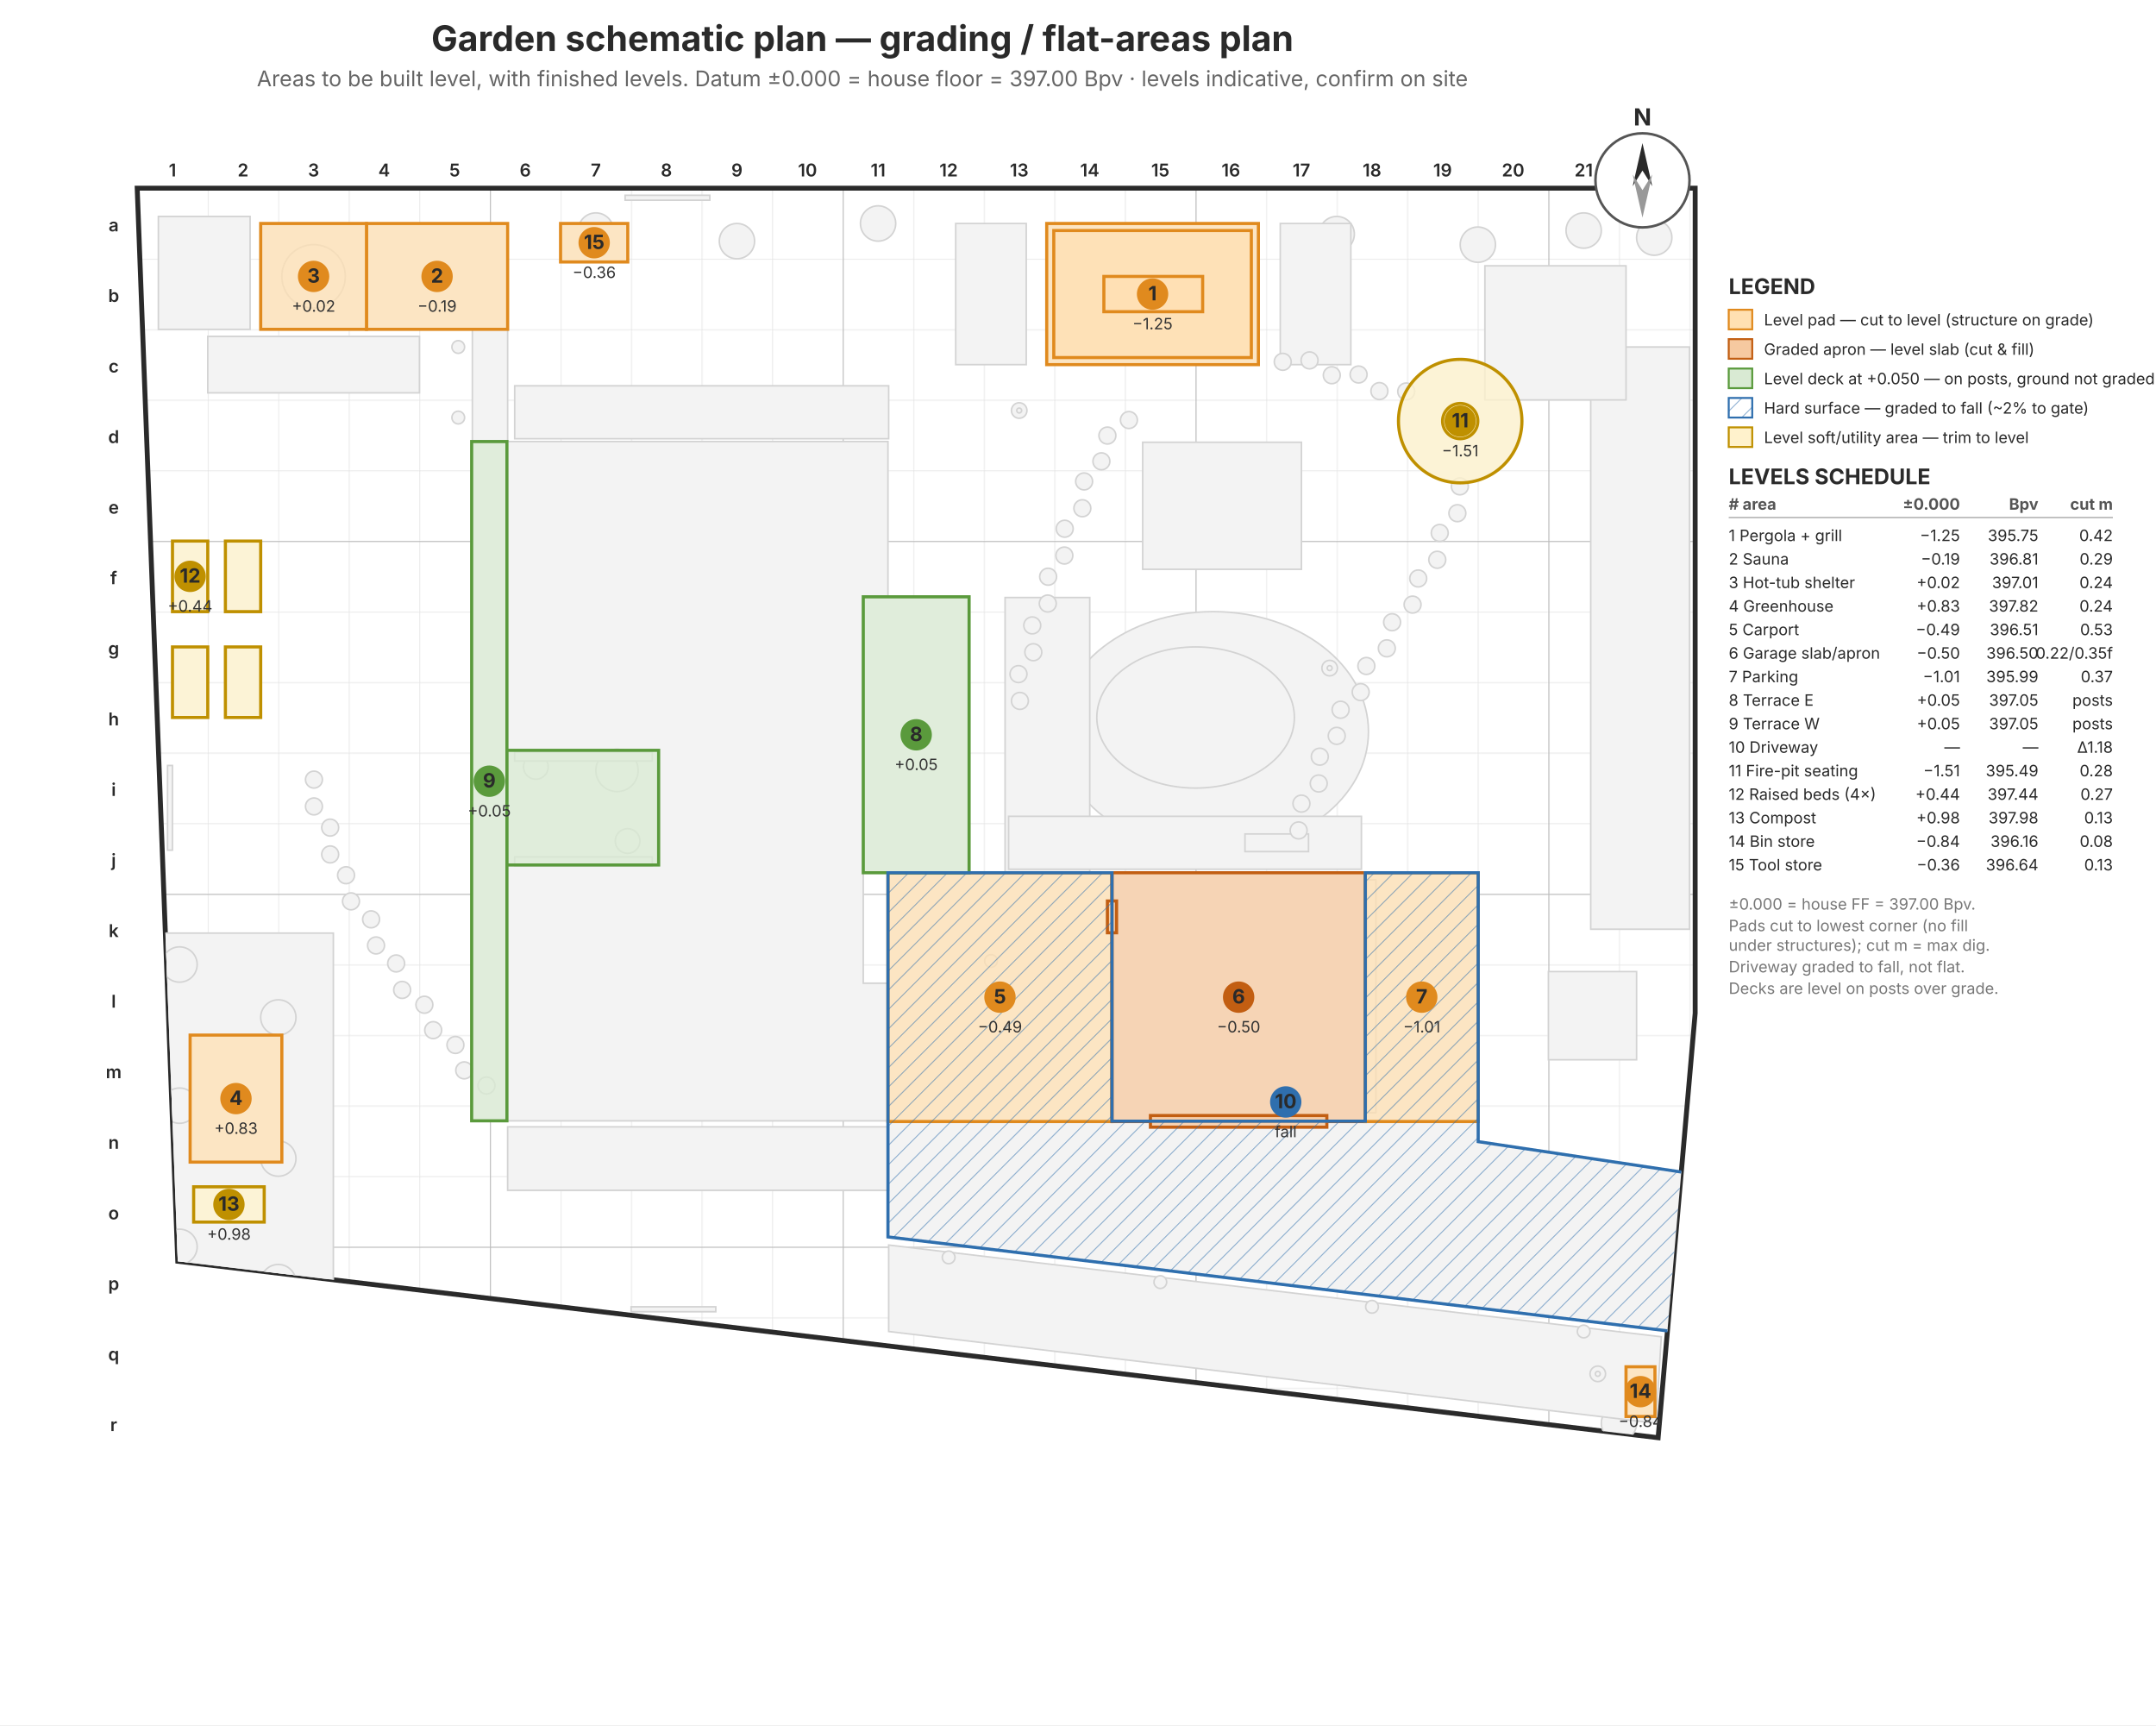
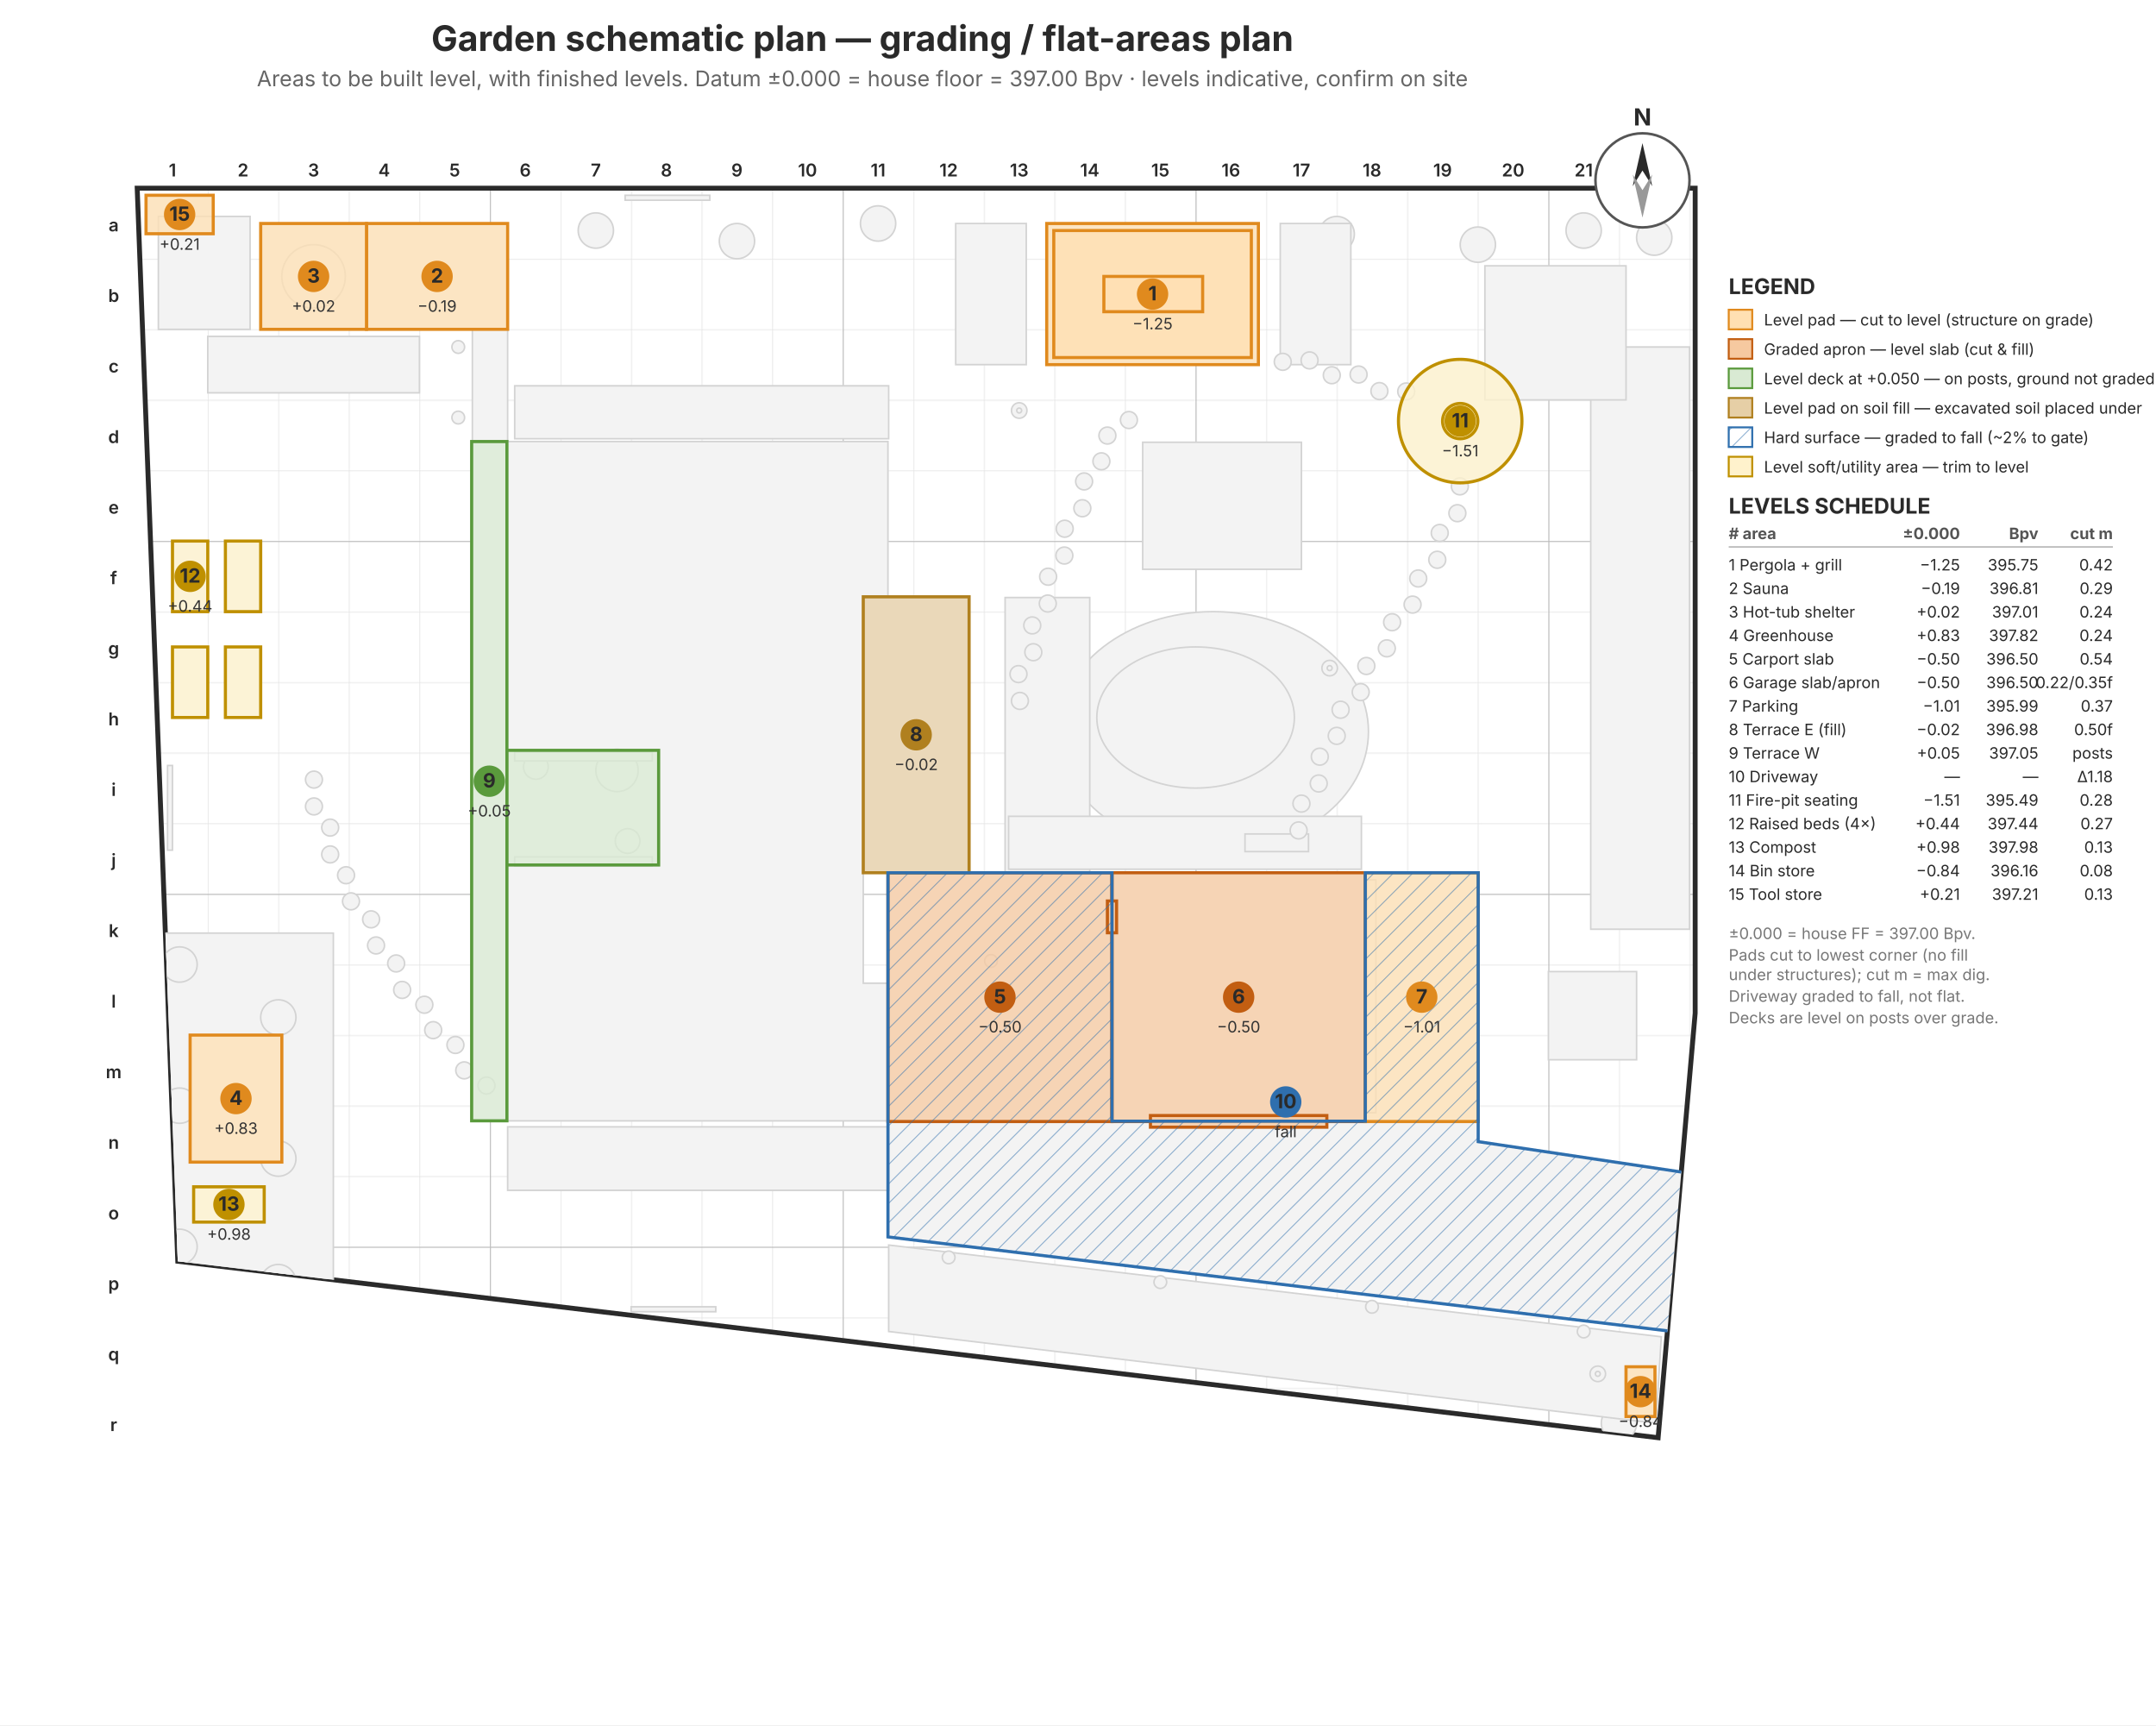
<svg xmlns="http://www.w3.org/2000/svg" viewBox="0 0 1100 880" font-family="-apple-system, BlinkMacSystemFont, sans-serif">
  <defs>
    <pattern id="cellgrid" width="36" height="36" patternUnits="userSpaceOnUse">
      <path d="M 36 0 L 0 0 0 36" fill="none" stroke="#e2e2e2" stroke-width="0.6" />
    </pattern>
    <pattern id="majorgrid" x="0" y="0" width="180" height="180" patternUnits="userSpaceOnUse">
      <rect width="180" height="180" fill="url(#cellgrid)" />
      <path d="M 180 0 L 0 0 0 180" fill="none" stroke="#bcbcbc" stroke-width="1" />
    </pattern>
    <pattern id="fallhatch" width="7" height="7" patternUnits="userSpaceOnUse" patternTransform="rotate(45)">
      <line x1="0" y1="0" x2="0" y2="7" stroke="#2f6fae" stroke-width="1" opacity="0.5" />
    </pattern>
    <clipPath id="plotShape">
      <polygon points="0,0 794.88,0 794.88,420.84 775.98,637.38 20.7,547.38" />
    </clipPath>
  </defs>
  <style>
    text { font-family: -apple-system, sans-serif; fill: #2a2a2a; }
    .title { font-size: 18px; font-weight: 700; text-anchor: middle; }
    .subtitle { font-size: 11px; fill: #666; text-anchor: middle; }
    .axis { font-size: 9px; fill: #777; text-anchor: middle; font-weight: 600; }
    .tag { font-size: 10px; font-weight: 700; text-anchor: middle; }
    .zlvl { font-size: 8px; text-anchor: middle; fill: #333; }
    .ctxlbl { font-size: 8px; fill: #aaa; text-anchor: middle; }
    .panelh { font-size: 11px; font-weight: 700; }
    .th { font-size: 8px; fill: #555; font-weight: 700; }
    .td { font-size: 8px; }
    .note { font-size: 8px; fill: #777; }
  </style>
  <rect x="0" y="0" width="1100" height="880" fill="white" />
  <text x="440" y="26" class="title">Garden schematic plan — grading / flat-areas plan</text>
  <text x="440" y="44" class="subtitle">Areas to be built level, with finished levels. Datum ±0.000 = house floor = 397.00 Bpv · levels indicative, confirm on site</text>
  <g transform="translate(70, 96)">
    <g clip-path="url(#plotShape)">
      <rect x="-50" y="-10" width="900" height="720" fill="url(#majorgrid)" />
    </g>
    <polygon points="0,0 794.88,0 794.88,420.84 775.98,637.38 20.7,547.38" fill="none" stroke="#2a2a2a" stroke-width="2.5" />
    <g class="axis">
      <text x="18" y="-6">1</text>
      <text x="54" y="-6">2</text>
      <text x="90" y="-6">3</text>
      <text x="126" y="-6">4</text>
      <text x="162" y="-6">5</text>
      <text x="198" y="-6">6</text>
      <text x="234" y="-6">7</text>
      <text x="270" y="-6">8</text>
      <text x="306" y="-6">9</text>
      <text x="342" y="-6">10</text>
      <text x="378" y="-6">11</text>
      <text x="414" y="-6">12</text>
      <text x="450" y="-6">13</text>
      <text x="486" y="-6">14</text>
      <text x="522" y="-6">15</text>
      <text x="558" y="-6">16</text>
      <text x="594" y="-6">17</text>
      <text x="630" y="-6">18</text>
      <text x="666" y="-6">19</text>
      <text x="702" y="-6">20</text>
      <text x="738" y="-6">21</text>
      <text x="774" y="-6">22</text>
    </g>
    <g class="axis">
      <text x="-12" y="22">a</text>
      <text x="-12" y="58">b</text>
      <text x="-12" y="94">c</text>
      <text x="-12" y="130">d</text>
      <text x="-12" y="166">e</text>
      <text x="-12" y="202">f</text>
      <text x="-12" y="238">g</text>
      <text x="-12" y="274">h</text>
      <text x="-12" y="310">i</text>
      <text x="-12" y="346">j</text>
      <text x="-12" y="382">k</text>
      <text x="-12" y="418">l</text>
      <text x="-12" y="454">m</text>
      <text x="-12" y="490">n</text>
      <text x="-12" y="526">o</text>
      <text x="-12" y="562">p</text>
      <text x="-12" y="598">q</text>
      <text x="-12" y="634">r</text>
    </g>
    <g clip-path="url(#plotShape)" fill="#f3f3f3" stroke="#d3d3d3" stroke-width="0.8">
      <polygon points="188.64,129.24 383.04,129.24 383.04,208.44 370.44,208.44 370.44,405.54 383.04,405.54 383.04,475.74 188.64,475.74 188.64,345.24 266.04,345.24 266.04,286.74 188.64,286.74" />
      <rect x="170.64" y="129.24" width="18" height="346.5" />
      <rect x="188.64" y="286.74" width="77.4" height="58.5" />
      <rect x="370.44" y="208.44" width="54" height="140.76" />
      <rect x="171" y="72" width="18" height="57.06" />
      <rect x="383.04" y="349.2" width="114.3" height="126.9" />
      <rect x="497.34" y="349.2" width="129.24" height="126.9" />
      <rect x="516.96" y="473.04" width="90" height="5.94" />
      <rect x="495" y="363.6" width="4.68" height="16.2" />
      <rect x="626.58" y="349.2" width="57.6" height="126.9" />
      <polygon points="383.04,349.2 497.34,349.2 497.34,475.92 626.58,475.92 626.58,349.2 684.18,349.2 684.18,486.36 788.94,502.02 781.92,583.02 383.04,534.96" />
      <line x1="788.94" y1="502.02" x2="781.92" y2="583.02" />
      <rect x="759.6" y="601.2" width="14.76" height="25.38" />
      <rect x="720" y="399.6" width="45" height="45" />
      <ellipse cx="549" cy="277.2" rx="79.2" ry="61.2" />
      <ellipse cx="540" cy="270" rx="50.4" ry="36" />
      <circle cx="675" cy="118.8" r="31.5" />
      <circle cx="675" cy="118.8" r="9" />
      <circle cx="675" cy="118.8" r="5.76" />
      <circle cx="234" cy="21.6" r="9" />
      <circle cx="306" cy="27" r="9" />
      <circle cx="378" cy="18" r="9" />
      <circle cx="612" cy="23.4" r="9" />
      <circle cx="684" cy="28.8" r="9" />
      <circle cx="738" cy="21.6" r="9" />
      <circle cx="774" cy="25.2" r="9" />
      <circle cx="765" cy="144" r="9" />
      <circle cx="765" cy="216" r="9" />
      <circle cx="765" cy="288" r="9" />
      <circle cx="765" cy="360" r="9" />
      <circle cx="756" cy="594" r="9" />
      <circle cx="756" cy="630" r="9" />
      <rect x="117" y="18" width="72" height="54" />
      <rect x="63" y="18" width="54" height="54" />
-       <rect x="216" y="18" width="34.29" height="19.62" />
+       <rect x="4.5" y="3.6" width="34.29" height="19.62" />
      <circle cx="90" cy="45" r="16.2" />
      <rect x="464.04" y="18" width="108" height="72" />
      <rect x="467.64" y="21.6" width="100.8" height="64.8" />
      <rect x="493.2" y="45" width="50.4" height="18" />
      <rect x="18" y="180" width="18" height="36" />
      <rect x="18" y="234" width="18" height="36" />
      <rect x="45" y="180" width="18" height="36" />
      <rect x="45" y="234" width="18" height="36" />
      <rect x="248.94" y="3.6" width="43.2" height="2.52" />
      <rect x="15.48" y="294.48" width="2.52" height="43.2" />
      <rect x="252" y="570.6" width="43.2" height="2.52" />
      <rect x="3.6" y="383.4" width="93.6" height="190.8" />
      <rect x="0" y="379.98" width="100.08" height="199.98" />
      <circle cx="21.6" cy="396" r="9" />
      <circle cx="72" cy="423" r="9" />
      <circle cx="21.6" cy="468" r="9" />
      <circle cx="72" cy="495" r="9" />
      <circle cx="21.6" cy="540" r="9" />
      <circle cx="72" cy="558" r="9" />
      <rect x="27" y="432" width="46.8" height="64.8" />
      <rect x="28.8" y="509.4" width="36" height="18" />
      <rect x="442.8" y="208.8" width="43.2" height="140.4" />
      <rect x="513" y="129.6" width="81" height="64.8" />
      <rect x="10.8" y="14.4" width="46.8" height="57.6" />
      <rect x="36" y="75.6" width="108" height="28.8" />
      <rect x="417.6" y="18" width="36" height="72" />
      <rect x="583.2" y="18" width="36" height="72" />
      <polygon points="383.4,539.1 777.6,585.9 774.9,630 383.4,583.2" />
      <rect x="741.6" y="81" width="50.4" height="297" />
      <circle cx="203.4" cy="295.2" r="6.3" />
      <circle cx="244.8" cy="297" r="10.8" />
      <circle cx="250.2" cy="333" r="6.3" />
      <rect x="192.6" y="100.8" width="190.8" height="27" />
      <rect x="189" y="478.8" width="194.4" height="32.4" />
      <rect x="444.6" y="320.4" width="180" height="27" />
      <rect x="627.48" y="352.8" width="4.5" height="118.8" />
      <rect x="192.6" y="287.64" width="70.2" height="4.5" />
      <rect x="192.6" y="341.1" width="70.2" height="4.5" />
      <rect x="565.2" y="329.4" width="32.4" height="9" />
      <rect x="687.6" y="39.6" width="72" height="68.4" />
      <circle cx="178.2" cy="457.74" r="4.32" />
      <circle cx="166.86" cy="450" r="4.32" />
      <circle cx="162.36" cy="437.04" r="4.32" />
      <circle cx="151.02" cy="429.48" r="4.32" />
      <circle cx="146.52" cy="416.52" r="4.32" />
      <circle cx="135.18" cy="408.96" r="4.32" />
      <circle cx="132.12" cy="395.46" r="4.32" />
      <circle cx="121.86" cy="386.28" r="4.32" />
      <circle cx="119.34" cy="372.96" r="4.32" />
      <circle cx="109.08" cy="363.78" r="4.32" />
      <circle cx="106.56" cy="350.46" r="4.32" />
      <circle cx="98.46" cy="339.84" r="4.32" />
      <circle cx="98.46" cy="326.16" r="4.32" />
      <circle cx="90.18" cy="315.36" r="4.32" />
      <circle cx="90.18" cy="301.68" r="4.32" />
      <circle cx="450.36" cy="261.54" r="4.32" />
      <circle cx="449.64" cy="247.86" r="4.32" />
      <circle cx="457.2" cy="236.7" r="4.32" />
      <circle cx="456.66" cy="223.02" r="4.32" />
      <circle cx="464.58" cy="211.86" r="4.32" />
      <circle cx="464.76" cy="198.18" r="4.32" />
      <circle cx="473.04" cy="187.38" r="4.32" />
      <circle cx="473.22" cy="173.7" r="4.32" />
      <circle cx="482.22" cy="163.26" r="4.32" />
      <circle cx="483.12" cy="149.58" r="4.32" />
      <circle cx="491.94" cy="139.32" r="4.32" />
      <circle cx="495" cy="126.18" r="4.32" />
      <circle cx="505.98" cy="118.26" r="4.32" />
      <circle cx="584.46" cy="88.56" r="4.32" />
      <circle cx="598.14" cy="87.84" r="4.32" />
      <circle cx="609.48" cy="95.4" r="4.32" />
      <circle cx="623.16" cy="95.04" r="4.32" />
      <circle cx="633.78" cy="103.5" r="4.32" />
      <circle cx="647.46" cy="103.68" r="4.32" />
      <circle cx="674.82" cy="152.1" r="4.32" />
      <circle cx="673.56" cy="165.78" r="4.32" />
      <circle cx="664.56" cy="175.86" r="4.32" />
      <circle cx="663.3" cy="189.54" r="4.32" />
      <circle cx="653.58" cy="199.08" r="4.32" />
      <circle cx="650.7" cy="212.4" r="4.32" />
      <circle cx="640.26" cy="221.4" r="4.32" />
      <circle cx="637.56" cy="234.72" r="4.32" />
      <circle cx="627.12" cy="243.72" r="4.32" />
      <circle cx="624.24" cy="257.04" r="4.32" />
      <circle cx="613.98" cy="266.04" r="4.32" />
      <circle cx="612" cy="279.36" r="4.32" />
      <circle cx="603.36" cy="289.98" r="4.32" />
      <circle cx="602.82" cy="303.66" r="4.32" />
      <circle cx="594" cy="313.92" r="4.32" />
      <circle cx="592.56" cy="327.6" r="4.32" />
      <circle cx="414" cy="545.4" r="3.24" />
      <circle cx="522" cy="558" r="3.24" />
      <circle cx="630" cy="570.6" r="3.24" />
      <circle cx="738" cy="583.2" r="3.24" />
      <circle cx="163.8" cy="81" r="3.24" />
      <circle cx="163.8" cy="117" r="3.24" />
      <circle cx="435.6" cy="394.2" r="3.24" />
      <circle cx="745.2" cy="604.8" r="3.96" />
      <circle cx="745.2" cy="604.8" r="1.26" />
      <circle cx="608.4" cy="244.8" r="3.96" />
      <circle cx="608.4" cy="244.8" r="1.26" />
      <circle cx="450" cy="113.4" r="3.96" />
      <circle cx="450" cy="113.4" r="1.26" />
    </g>
    <g clip-path="url(#plotShape)">
      <rect x="464.04" y="18" width="108" height="72" fill="#ffe0b2" fill-opacity="0.75" stroke="#e08a1e" stroke-width="1.6" />
      <rect x="467.64" y="21.6" width="100.8" height="64.8" fill="#ffe0b2" fill-opacity="0.75" stroke="#e08a1e" stroke-width="1.6" />
      <rect x="493.2" y="45" width="50.4" height="18" fill="#ffe0b2" fill-opacity="0.75" stroke="#e08a1e" stroke-width="1.6" />
      <rect x="117" y="18" width="72" height="54" fill="#ffe0b2" fill-opacity="0.75" stroke="#e08a1e" stroke-width="1.6" />
      <rect x="63" y="18" width="54" height="54" fill="#ffe0b2" fill-opacity="0.75" stroke="#e08a1e" stroke-width="1.6" />
      <rect x="27" y="432" width="46.8" height="64.8" fill="#ffe0b2" fill-opacity="0.75" stroke="#e08a1e" stroke-width="1.6" />
-       <rect x="383.04" y="349.2" width="114.3" height="126.9" fill="#ffe0b2" fill-opacity="0.75" stroke="#e08a1e" stroke-width="1.6" />
+       <rect x="383.04" y="349.2" width="114.3" height="126.9" fill="#f6c9a0" fill-opacity="0.75" stroke="#c25e12" stroke-width="1.6" />
      <rect x="497.34" y="349.2" width="129.24" height="126.9" fill="#f6c9a0" fill-opacity="0.75" stroke="#c25e12" stroke-width="1.6" />
      <rect x="516.96" y="473.04" width="90" height="5.94" fill="#f6c9a0" fill-opacity="0.75" stroke="#c25e12" stroke-width="1.6" />
      <rect x="495" y="363.6" width="4.68" height="16.2" fill="#f6c9a0" fill-opacity="0.75" stroke="#c25e12" stroke-width="1.6" />
      <rect x="626.58" y="349.2" width="57.6" height="126.9" fill="#ffe0b2" fill-opacity="0.75" stroke="#e08a1e" stroke-width="1.6" />
-       <rect x="370.44" y="208.44" width="54" height="140.76" fill="#d9ead3" fill-opacity="0.75" stroke="#5a9a3c" stroke-width="1.6" />
+       <rect x="370.44" y="208.44" width="54" height="140.76" fill="#e6cfa6" fill-opacity="0.75" stroke="#b0801f" stroke-width="1.6" />
      <rect x="170.64" y="129.24" width="18" height="346.5" fill="#d9ead3" fill-opacity="0.75" stroke="#5a9a3c" stroke-width="1.6" />
      <rect x="188.64" y="286.74" width="77.4" height="58.5" fill="#d9ead3" fill-opacity="0.75" stroke="#5a9a3c" stroke-width="1.6" />
      <polygon points="383.04,349.2 497.34,349.2 497.34,475.92 626.58,475.92 626.58,349.2 684.18,349.2 684.18,486.36 788.94,502.02 781.92,583.02 383.04,534.96" fill="url(#fallhatch)" stroke="#2f6fae" stroke-width="1.6" />
      <circle cx="675" cy="118.8" r="31.5" fill="#fff2cc" fill-opacity="0.75" stroke="#bf9000" stroke-width="1.6" />
      <circle cx="675" cy="118.8" r="9" fill="#fff2cc" fill-opacity="0.75" stroke="#bf9000" stroke-width="1.6" />
      <circle cx="675" cy="118.8" r="5.76" fill="#fff2cc" fill-opacity="0.75" stroke="#bf9000" stroke-width="1.6" />
      <rect x="18" y="180" width="18" height="36" fill="#fff2cc" fill-opacity="0.75" stroke="#bf9000" stroke-width="1.6" />
      <rect x="18" y="234" width="18" height="36" fill="#fff2cc" fill-opacity="0.75" stroke="#bf9000" stroke-width="1.6" />
      <rect x="45" y="180" width="18" height="36" fill="#fff2cc" fill-opacity="0.75" stroke="#bf9000" stroke-width="1.6" />
      <rect x="45" y="234" width="18" height="36" fill="#fff2cc" fill-opacity="0.75" stroke="#bf9000" stroke-width="1.6" />
      <rect x="28.8" y="509.4" width="36" height="18" fill="#fff2cc" fill-opacity="0.75" stroke="#bf9000" stroke-width="1.6" />
      <rect x="759.6" y="601.2" width="14.76" height="25.38" fill="#ffe0b2" fill-opacity="0.75" stroke="#e08a1e" stroke-width="1.6" />
-       <rect x="216" y="18" width="34.29" height="19.62" fill="#ffe0b2" fill-opacity="0.75" stroke="#e08a1e" stroke-width="1.6" />
+       <rect x="4.5" y="3.6" width="34.29" height="19.62" fill="#ffe0b2" fill-opacity="0.75" stroke="#e08a1e" stroke-width="1.6" />
    </g>
    <circle cx="518.04" cy="54" r="8" fill="#e08a1e" />
    <text x="518.04" y="57.2" class="tag" fill="#fff">1</text>
    <text x="518.04" y="72" class="zlvl">−1.25</text>
    <circle cx="153" cy="45" r="8" fill="#e08a1e" />
    <text x="153" y="48.2" class="tag" fill="#fff">2</text>
    <text x="153" y="63" class="zlvl">−0.19</text>
    <circle cx="90" cy="45" r="8" fill="#e08a1e" />
    <text x="90" y="48.2" class="tag" fill="#fff">3</text>
    <text x="90" y="63" class="zlvl">+0.02</text>
    <circle cx="50.4" cy="464.4" r="8" fill="#e08a1e" />
    <text x="50.4" y="467.6" class="tag" fill="#fff">4</text>
    <text x="50.4" y="482.4" class="zlvl">+0.83</text>
-     <circle cx="440.19" cy="412.65" r="8" fill="#e08a1e" />
+     <circle cx="440.19" cy="412.65" r="8" fill="#c25e12" />
    <text x="440.19" y="415.85" class="tag" fill="#fff">5</text>
-     <text x="440.19" y="430.65" class="zlvl">−0.49</text>
+     <text x="440.19" y="430.65" class="zlvl">−0.50</text>
    <circle cx="561.96" cy="412.65" r="8" fill="#c25e12" />
    <text x="561.96" y="415.85" class="tag" fill="#fff">6</text>
    <text x="561.96" y="430.65" class="zlvl">−0.50</text>
    <circle cx="655.38" cy="412.65" r="8" fill="#e08a1e" />
    <text x="655.38" y="415.85" class="tag" fill="#fff">7</text>
    <text x="655.38" y="430.65" class="zlvl">−1.01</text>
-     <circle cx="397.44" cy="278.82" r="8" fill="#5a9a3c" />
+     <circle cx="397.44" cy="278.82" r="8" fill="#b0801f" />
    <text x="397.44" y="282.02" class="tag" fill="#fff">8</text>
-     <text x="397.44" y="296.82" class="zlvl">+0.05</text>
+     <text x="397.44" y="296.82" class="zlvl">−0.02</text>
    <circle cx="179.64" cy="302.49" r="8" fill="#5a9a3c" />
    <text x="179.64" y="305.69" class="tag" fill="#fff">9</text>
    <text x="179.64" y="320.49" class="zlvl">+0.05</text>
    <circle cx="585.99" cy="466.11" r="8" fill="#2f6fae" />
    <text x="585.99" y="469.31" class="tag" fill="#fff">10</text>
    <text x="585.99" y="484.11" class="zlvl">fall</text>
    <circle cx="675" cy="118.8" r="8" fill="#bf9000" />
    <text x="675" y="122" class="tag" fill="#fff">11</text>
    <text x="675" y="136.8" class="zlvl">−1.51</text>
    <circle cx="27" cy="198" r="8" fill="#bf9000" />
    <text x="27" y="201.2" class="tag" fill="#fff">12</text>
    <text x="27" y="216" class="zlvl">+0.44</text>
    <circle cx="46.8" cy="518.4" r="8" fill="#bf9000" />
    <text x="46.8" y="521.6" class="tag" fill="#fff">13</text>
    <text x="46.8" y="536.4" class="zlvl">+0.98</text>
    <circle cx="766.98" cy="613.89" r="8" fill="#e08a1e" />
    <text x="766.98" y="617.09" class="tag" fill="#fff">14</text>
    <text x="766.98" y="631.89" class="zlvl">−0.84</text>
-     <circle cx="233.15" cy="27.81" r="8" fill="#e08a1e" />
-     <text x="233.15" y="31.01" class="tag" fill="#fff">15</text>
-     <text x="233.15" y="45.81" class="zlvl">−0.36</text>
+     <circle cx="21.65" cy="13.41" r="8" fill="#e08a1e" />
+     <text x="21.65" y="16.61" class="tag" fill="#fff">15</text>
+     <text x="21.65" y="31.41" class="zlvl">+0.21</text>
  </g>
  <g transform="translate(838, 92)">
    <circle cx="0" cy="0" r="24" fill="white" stroke="#555" stroke-width="1.3" />
    <path d="M 0 -19 L 5 3 L 0 -5 L -5 3 Z" fill="#2a2a2a" />
    <path d="M 0 5 L 5 -3 L 0 19 L -5 -3 Z" fill="#999" />
    <text x="0" y="-28" font-size="12" font-weight="700" text-anchor="middle">N</text>
  </g>
  <g transform="translate(882, 150)">
    <text x="0" y="0" class="panelh">LEGEND</text>
    <rect x="0" y="8" width="12" height="10" fill="#ffe0b2" stroke="#e08a1e" stroke-width="1" />
    <text x="18" y="16" class="td">Level pad — cut to level (structure on grade)</text>
    <rect x="0" y="23" width="12" height="10" fill="#f6c9a0" stroke="#c25e12" stroke-width="1" />
    <text x="18" y="31" class="td">Graded apron — level slab (cut &amp; fill)</text>
    <rect x="0" y="38" width="12" height="10" fill="#d9ead3" stroke="#5a9a3c" stroke-width="1" />
    <text x="18" y="46" class="td">Level deck at +0.050 — on posts, ground not graded</text>
-     <rect x="0" y="53" width="12" height="10" fill="url(#fallhatch)" stroke="#2f6fae" stroke-width="1" />
-     <text x="18" y="61" class="td">Hard surface — graded to fall (~2% to gate)</text>
-     <rect x="0" y="68" width="12" height="10" fill="#fff2cc" stroke="#bf9000" stroke-width="1" />
-     <text x="18" y="76" class="td">Level soft/utility area — trim to level</text>
-     <text x="0" y="97" class="panelh">LEVELS SCHEDULE</text>
-     <text x="0" y="110" class="th">#  area</text>
-     <text x="118" y="110" class="th" text-anchor="end">±0.000</text>
-     <text x="158" y="110" class="th" text-anchor="end">Bpv</text>
-     <text x="196" y="110" class="th" text-anchor="end">cut m</text>
-     <line x1="0" y1="114" x2="196" y2="114" stroke="#bbb" stroke-width="0.8" />
-     <text x="0" y="126" class="td">1  Pergola + grill</text>
-     <text x="118" y="126" class="td" text-anchor="end">−1.25</text>
-     <text x="158" y="126" class="td" text-anchor="end">395.75</text>
-     <text x="196" y="126" class="td" text-anchor="end">0.42</text>
-     <text x="0" y="138" class="td">2  Sauna</text>
-     <text x="118" y="138" class="td" text-anchor="end">−0.19</text>
-     <text x="158" y="138" class="td" text-anchor="end">396.81</text>
-     <text x="196" y="138" class="td" text-anchor="end">0.29</text>
-     <text x="0" y="150" class="td">3  Hot-tub shelter</text>
-     <text x="118" y="150" class="td" text-anchor="end">+0.02</text>
-     <text x="158" y="150" class="td" text-anchor="end">397.01</text>
-     <text x="196" y="150" class="td" text-anchor="end">0.24</text>
-     <text x="0" y="162" class="td">4  Greenhouse</text>
-     <text x="118" y="162" class="td" text-anchor="end">+0.83</text>
-     <text x="158" y="162" class="td" text-anchor="end">397.82</text>
-     <text x="196" y="162" class="td" text-anchor="end">0.24</text>
-     <text x="0" y="174" class="td">5  Carport</text>
-     <text x="118" y="174" class="td" text-anchor="end">−0.49</text>
-     <text x="158" y="174" class="td" text-anchor="end">396.51</text>
-     <text x="196" y="174" class="td" text-anchor="end">0.53</text>
-     <text x="0" y="186" class="td">6  Garage slab/apron</text>
-     <text x="118" y="186" class="td" text-anchor="end">−0.50</text>
-     <text x="158" y="186" class="td" text-anchor="end">396.50</text>
-     <text x="196" y="186" class="td" text-anchor="end">0.22/0.35f</text>
-     <text x="0" y="198" class="td">7  Parking</text>
-     <text x="118" y="198" class="td" text-anchor="end">−1.01</text>
-     <text x="158" y="198" class="td" text-anchor="end">395.99</text>
-     <text x="196" y="198" class="td" text-anchor="end">0.37</text>
-     <text x="0" y="210" class="td">8  Terrace E</text>
-     <text x="118" y="210" class="td" text-anchor="end">+0.05</text>
-     <text x="158" y="210" class="td" text-anchor="end">397.05</text>
-     <text x="196" y="210" class="td" text-anchor="end">posts</text>
-     <text x="0" y="222" class="td">9  Terrace W</text>
-     <text x="118" y="222" class="td" text-anchor="end">+0.05</text>
-     <text x="158" y="222" class="td" text-anchor="end">397.05</text>
-     <text x="196" y="222" class="td" text-anchor="end">posts</text>
-     <text x="0" y="234" class="td">10  Driveway</text>
-     <text x="118" y="234" class="td" text-anchor="end">—</text>
-     <text x="158" y="234" class="td" text-anchor="end">—</text>
-     <text x="196" y="234" class="td" text-anchor="end">Δ1.18</text>
-     <text x="0" y="246" class="td">11  Fire-pit seating</text>
-     <text x="118" y="246" class="td" text-anchor="end">−1.51</text>
-     <text x="158" y="246" class="td" text-anchor="end">395.49</text>
-     <text x="196" y="246" class="td" text-anchor="end">0.28</text>
-     <text x="0" y="258" class="td">12  Raised beds (4×)</text>
-     <text x="118" y="258" class="td" text-anchor="end">+0.44</text>
-     <text x="158" y="258" class="td" text-anchor="end">397.44</text>
-     <text x="196" y="258" class="td" text-anchor="end">0.27</text>
-     <text x="0" y="270" class="td">13  Compost</text>
-     <text x="118" y="270" class="td" text-anchor="end">+0.98</text>
-     <text x="158" y="270" class="td" text-anchor="end">397.98</text>
-     <text x="196" y="270" class="td" text-anchor="end">0.13</text>
-     <text x="0" y="282" class="td">14  Bin store</text>
-     <text x="118" y="282" class="td" text-anchor="end">−0.84</text>
-     <text x="158" y="282" class="td" text-anchor="end">396.16</text>
-     <text x="196" y="282" class="td" text-anchor="end">0.08</text>
-     <text x="0" y="294" class="td">15  Tool store</text>
-     <text x="118" y="294" class="td" text-anchor="end">−0.36</text>
-     <text x="158" y="294" class="td" text-anchor="end">396.64</text>
-     <text x="196" y="294" class="td" text-anchor="end">0.13</text>
-     <text x="0" y="314" class="note">±0.000 = house FF = 397.00 Bpv.</text>
-     <text x="0" y="325" class="note">Pads cut to lowest corner (no fill</text>
-     <text x="0" y="335" class="note">under structures); cut m = max dig.</text>
-     <text x="0" y="346" class="note">Driveway graded to fall, not flat.</text>
-     <text x="0" y="357" class="note">Decks are level on posts over grade.</text>
+     <rect x="0" y="53" width="12" height="10" fill="#e6cfa6" stroke="#b0801f" stroke-width="1" />
+     <text x="18" y="61" class="td">Level pad on soil fill — excavated soil placed under</text>
+     <rect x="0" y="68" width="12" height="10" fill="url(#fallhatch)" stroke="#2f6fae" stroke-width="1" />
+     <text x="18" y="76" class="td">Hard surface — graded to fall (~2% to gate)</text>
+     <rect x="0" y="83" width="12" height="10" fill="#fff2cc" stroke="#bf9000" stroke-width="1" />
+     <text x="18" y="91" class="td">Level soft/utility area — trim to level</text>
+     <text x="0" y="112" class="panelh">LEVELS SCHEDULE</text>
+     <text x="0" y="125" class="th">#  area</text>
+     <text x="118" y="125" class="th" text-anchor="end">±0.000</text>
+     <text x="158" y="125" class="th" text-anchor="end">Bpv</text>
+     <text x="196" y="125" class="th" text-anchor="end">cut m</text>
+     <line x1="0" y1="129" x2="196" y2="129" stroke="#bbb" stroke-width="0.8" />
+     <text x="0" y="141" class="td">1  Pergola + grill</text>
+     <text x="118" y="141" class="td" text-anchor="end">−1.25</text>
+     <text x="158" y="141" class="td" text-anchor="end">395.75</text>
+     <text x="196" y="141" class="td" text-anchor="end">0.42</text>
+     <text x="0" y="153" class="td">2  Sauna</text>
+     <text x="118" y="153" class="td" text-anchor="end">−0.19</text>
+     <text x="158" y="153" class="td" text-anchor="end">396.81</text>
+     <text x="196" y="153" class="td" text-anchor="end">0.29</text>
+     <text x="0" y="165" class="td">3  Hot-tub shelter</text>
+     <text x="118" y="165" class="td" text-anchor="end">+0.02</text>
+     <text x="158" y="165" class="td" text-anchor="end">397.01</text>
+     <text x="196" y="165" class="td" text-anchor="end">0.24</text>
+     <text x="0" y="177" class="td">4  Greenhouse</text>
+     <text x="118" y="177" class="td" text-anchor="end">+0.83</text>
+     <text x="158" y="177" class="td" text-anchor="end">397.82</text>
+     <text x="196" y="177" class="td" text-anchor="end">0.24</text>
+     <text x="0" y="189" class="td">5  Carport slab</text>
+     <text x="118" y="189" class="td" text-anchor="end">−0.50</text>
+     <text x="158" y="189" class="td" text-anchor="end">396.50</text>
+     <text x="196" y="189" class="td" text-anchor="end">0.54</text>
+     <text x="0" y="201" class="td">6  Garage slab/apron</text>
+     <text x="118" y="201" class="td" text-anchor="end">−0.50</text>
+     <text x="158" y="201" class="td" text-anchor="end">396.50</text>
+     <text x="196" y="201" class="td" text-anchor="end">0.22/0.35f</text>
+     <text x="0" y="213" class="td">7  Parking</text>
+     <text x="118" y="213" class="td" text-anchor="end">−1.01</text>
+     <text x="158" y="213" class="td" text-anchor="end">395.99</text>
+     <text x="196" y="213" class="td" text-anchor="end">0.37</text>
+     <text x="0" y="225" class="td">8  Terrace E (fill)</text>
+     <text x="118" y="225" class="td" text-anchor="end">−0.02</text>
+     <text x="158" y="225" class="td" text-anchor="end">396.98</text>
+     <text x="196" y="225" class="td" text-anchor="end">0.50f</text>
+     <text x="0" y="237" class="td">9  Terrace W</text>
+     <text x="118" y="237" class="td" text-anchor="end">+0.05</text>
+     <text x="158" y="237" class="td" text-anchor="end">397.05</text>
+     <text x="196" y="237" class="td" text-anchor="end">posts</text>
+     <text x="0" y="249" class="td">10  Driveway</text>
+     <text x="118" y="249" class="td" text-anchor="end">—</text>
+     <text x="158" y="249" class="td" text-anchor="end">—</text>
+     <text x="196" y="249" class="td" text-anchor="end">Δ1.18</text>
+     <text x="0" y="261" class="td">11  Fire-pit seating</text>
+     <text x="118" y="261" class="td" text-anchor="end">−1.51</text>
+     <text x="158" y="261" class="td" text-anchor="end">395.49</text>
+     <text x="196" y="261" class="td" text-anchor="end">0.28</text>
+     <text x="0" y="273" class="td">12  Raised beds (4×)</text>
+     <text x="118" y="273" class="td" text-anchor="end">+0.44</text>
+     <text x="158" y="273" class="td" text-anchor="end">397.44</text>
+     <text x="196" y="273" class="td" text-anchor="end">0.27</text>
+     <text x="0" y="285" class="td">13  Compost</text>
+     <text x="118" y="285" class="td" text-anchor="end">+0.98</text>
+     <text x="158" y="285" class="td" text-anchor="end">397.98</text>
+     <text x="196" y="285" class="td" text-anchor="end">0.13</text>
+     <text x="0" y="297" class="td">14  Bin store</text>
+     <text x="118" y="297" class="td" text-anchor="end">−0.84</text>
+     <text x="158" y="297" class="td" text-anchor="end">396.16</text>
+     <text x="196" y="297" class="td" text-anchor="end">0.08</text>
+     <text x="0" y="309" class="td">15  Tool store</text>
+     <text x="118" y="309" class="td" text-anchor="end">+0.21</text>
+     <text x="158" y="309" class="td" text-anchor="end">397.21</text>
+     <text x="196" y="309" class="td" text-anchor="end">0.13</text>
+     <text x="0" y="329" class="note">±0.000 = house FF = 397.00 Bpv.</text>
+     <text x="0" y="340" class="note">Pads cut to lowest corner (no fill</text>
+     <text x="0" y="350" class="note">under structures); cut m = max dig.</text>
+     <text x="0" y="361" class="note">Driveway graded to fall, not flat.</text>
+     <text x="0" y="372" class="note">Decks are level on posts over grade.</text>
  </g>
</svg>
